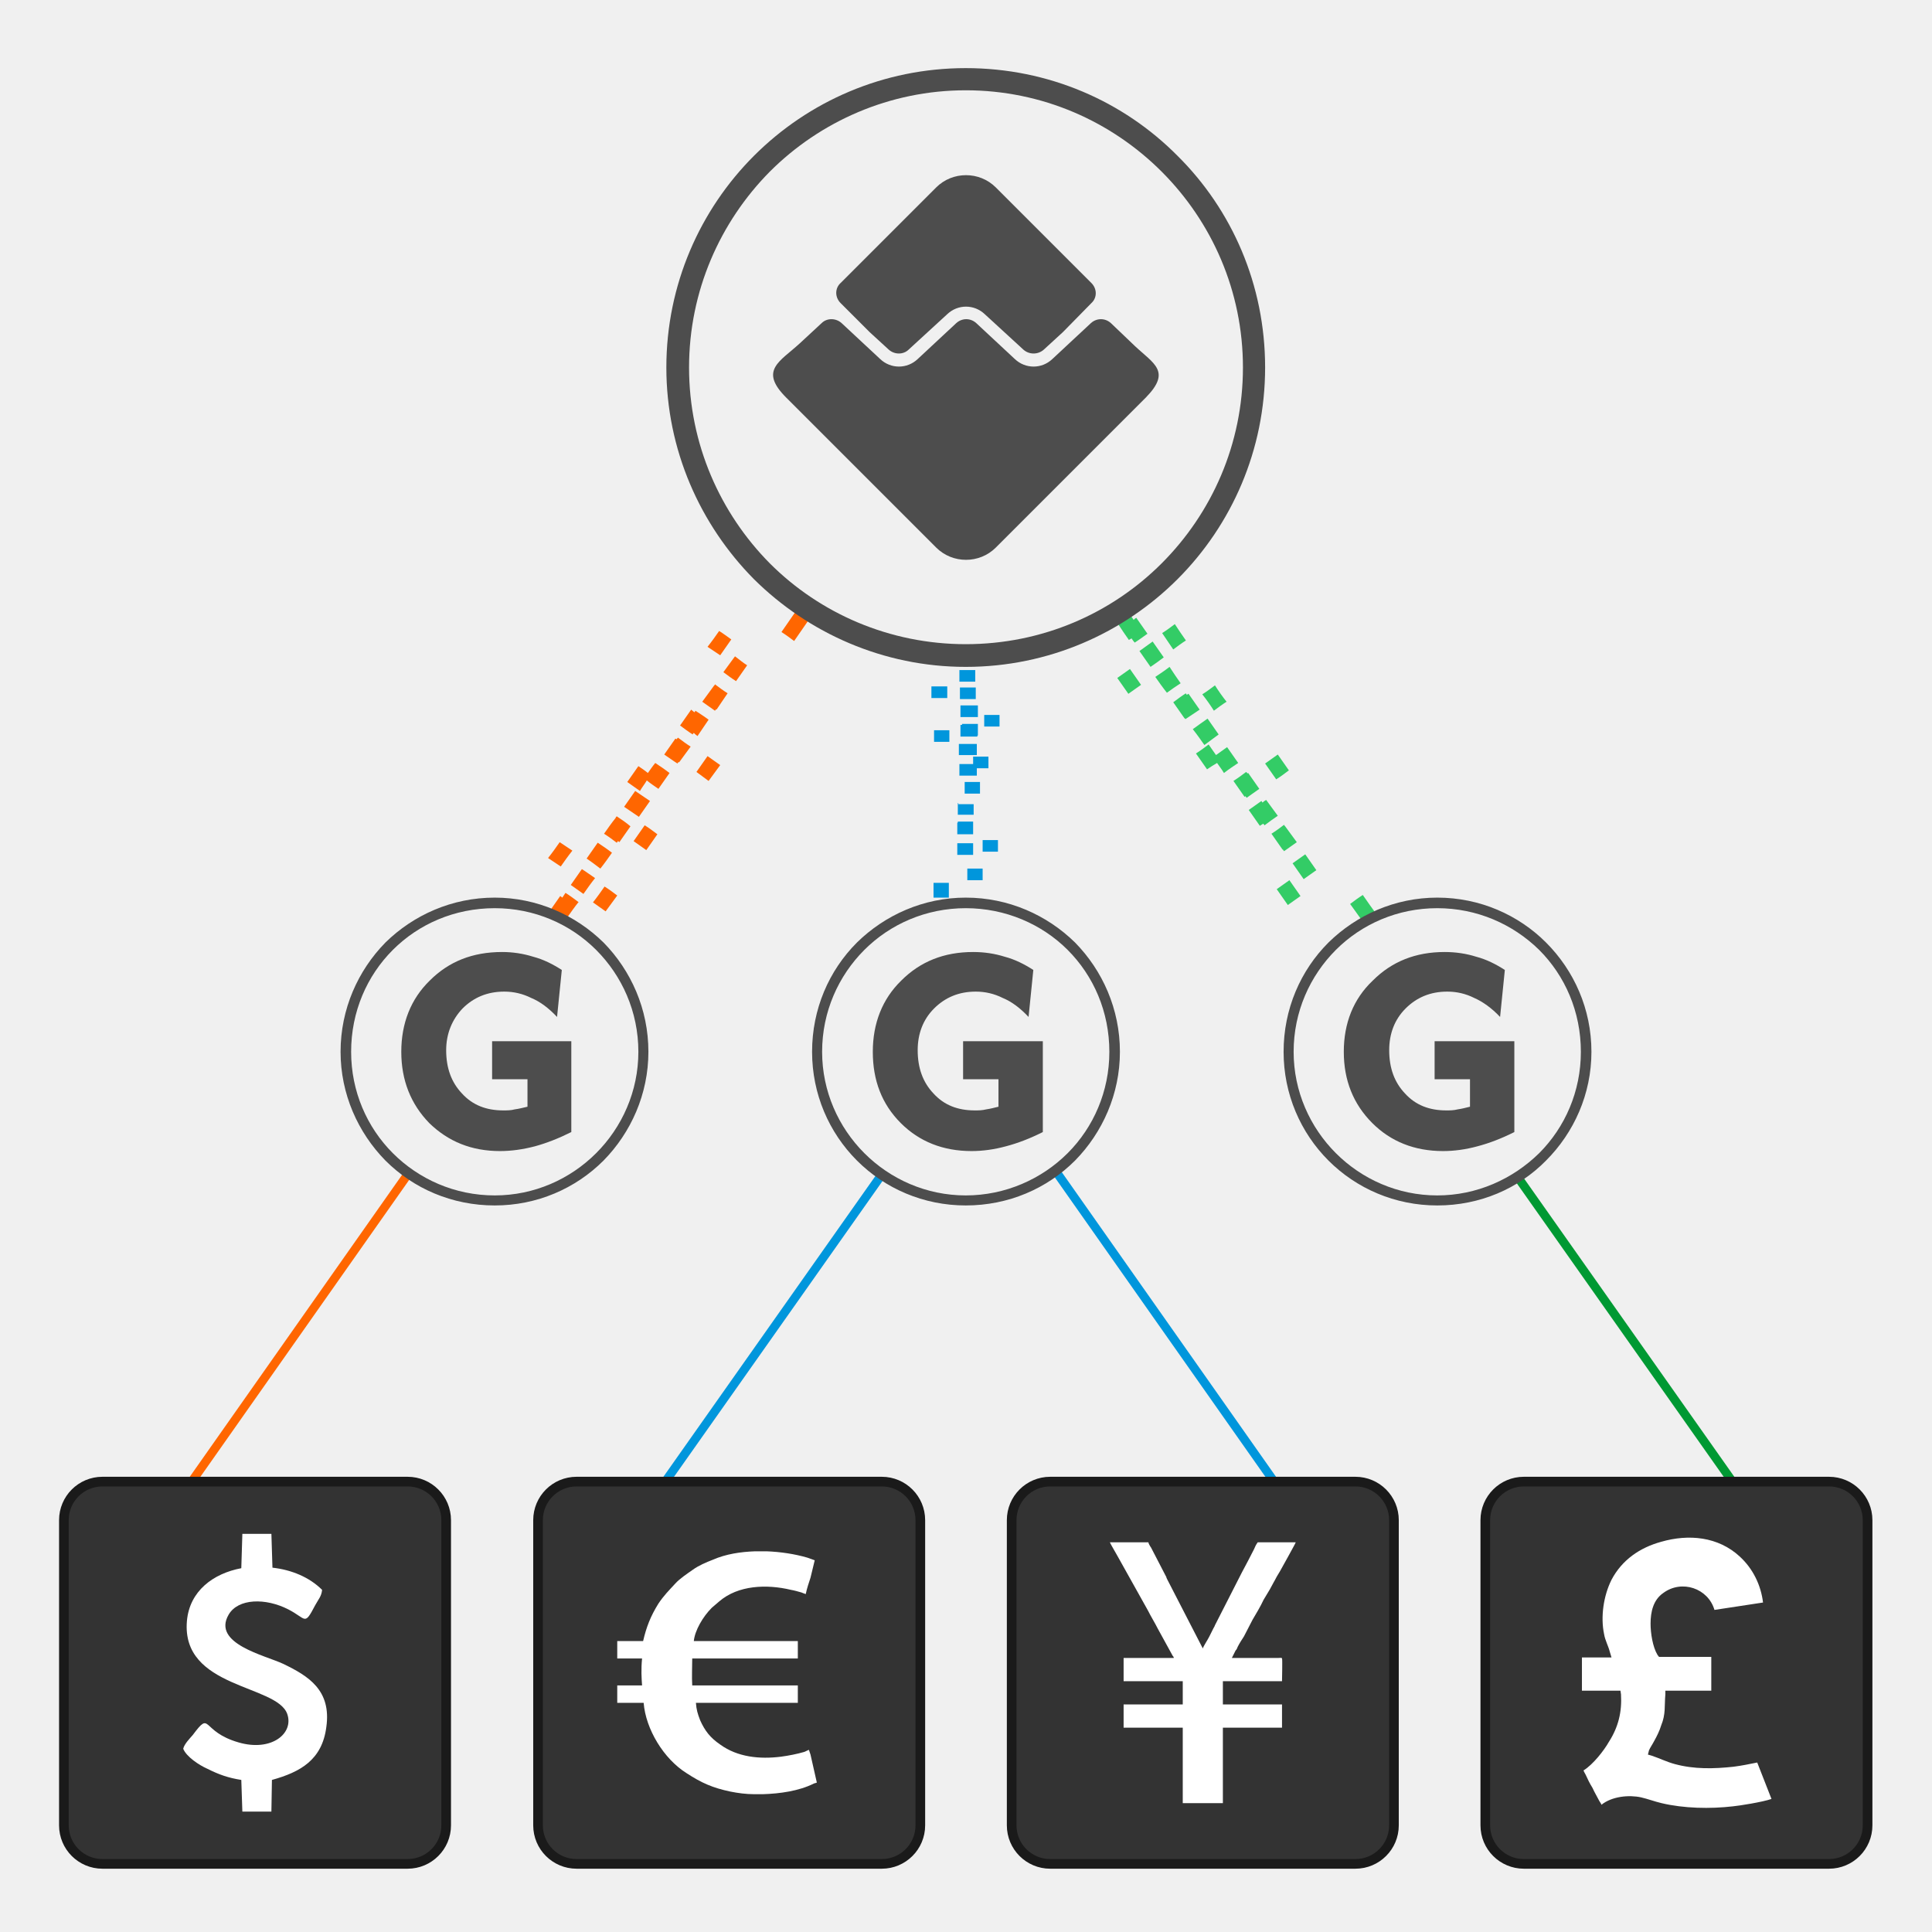
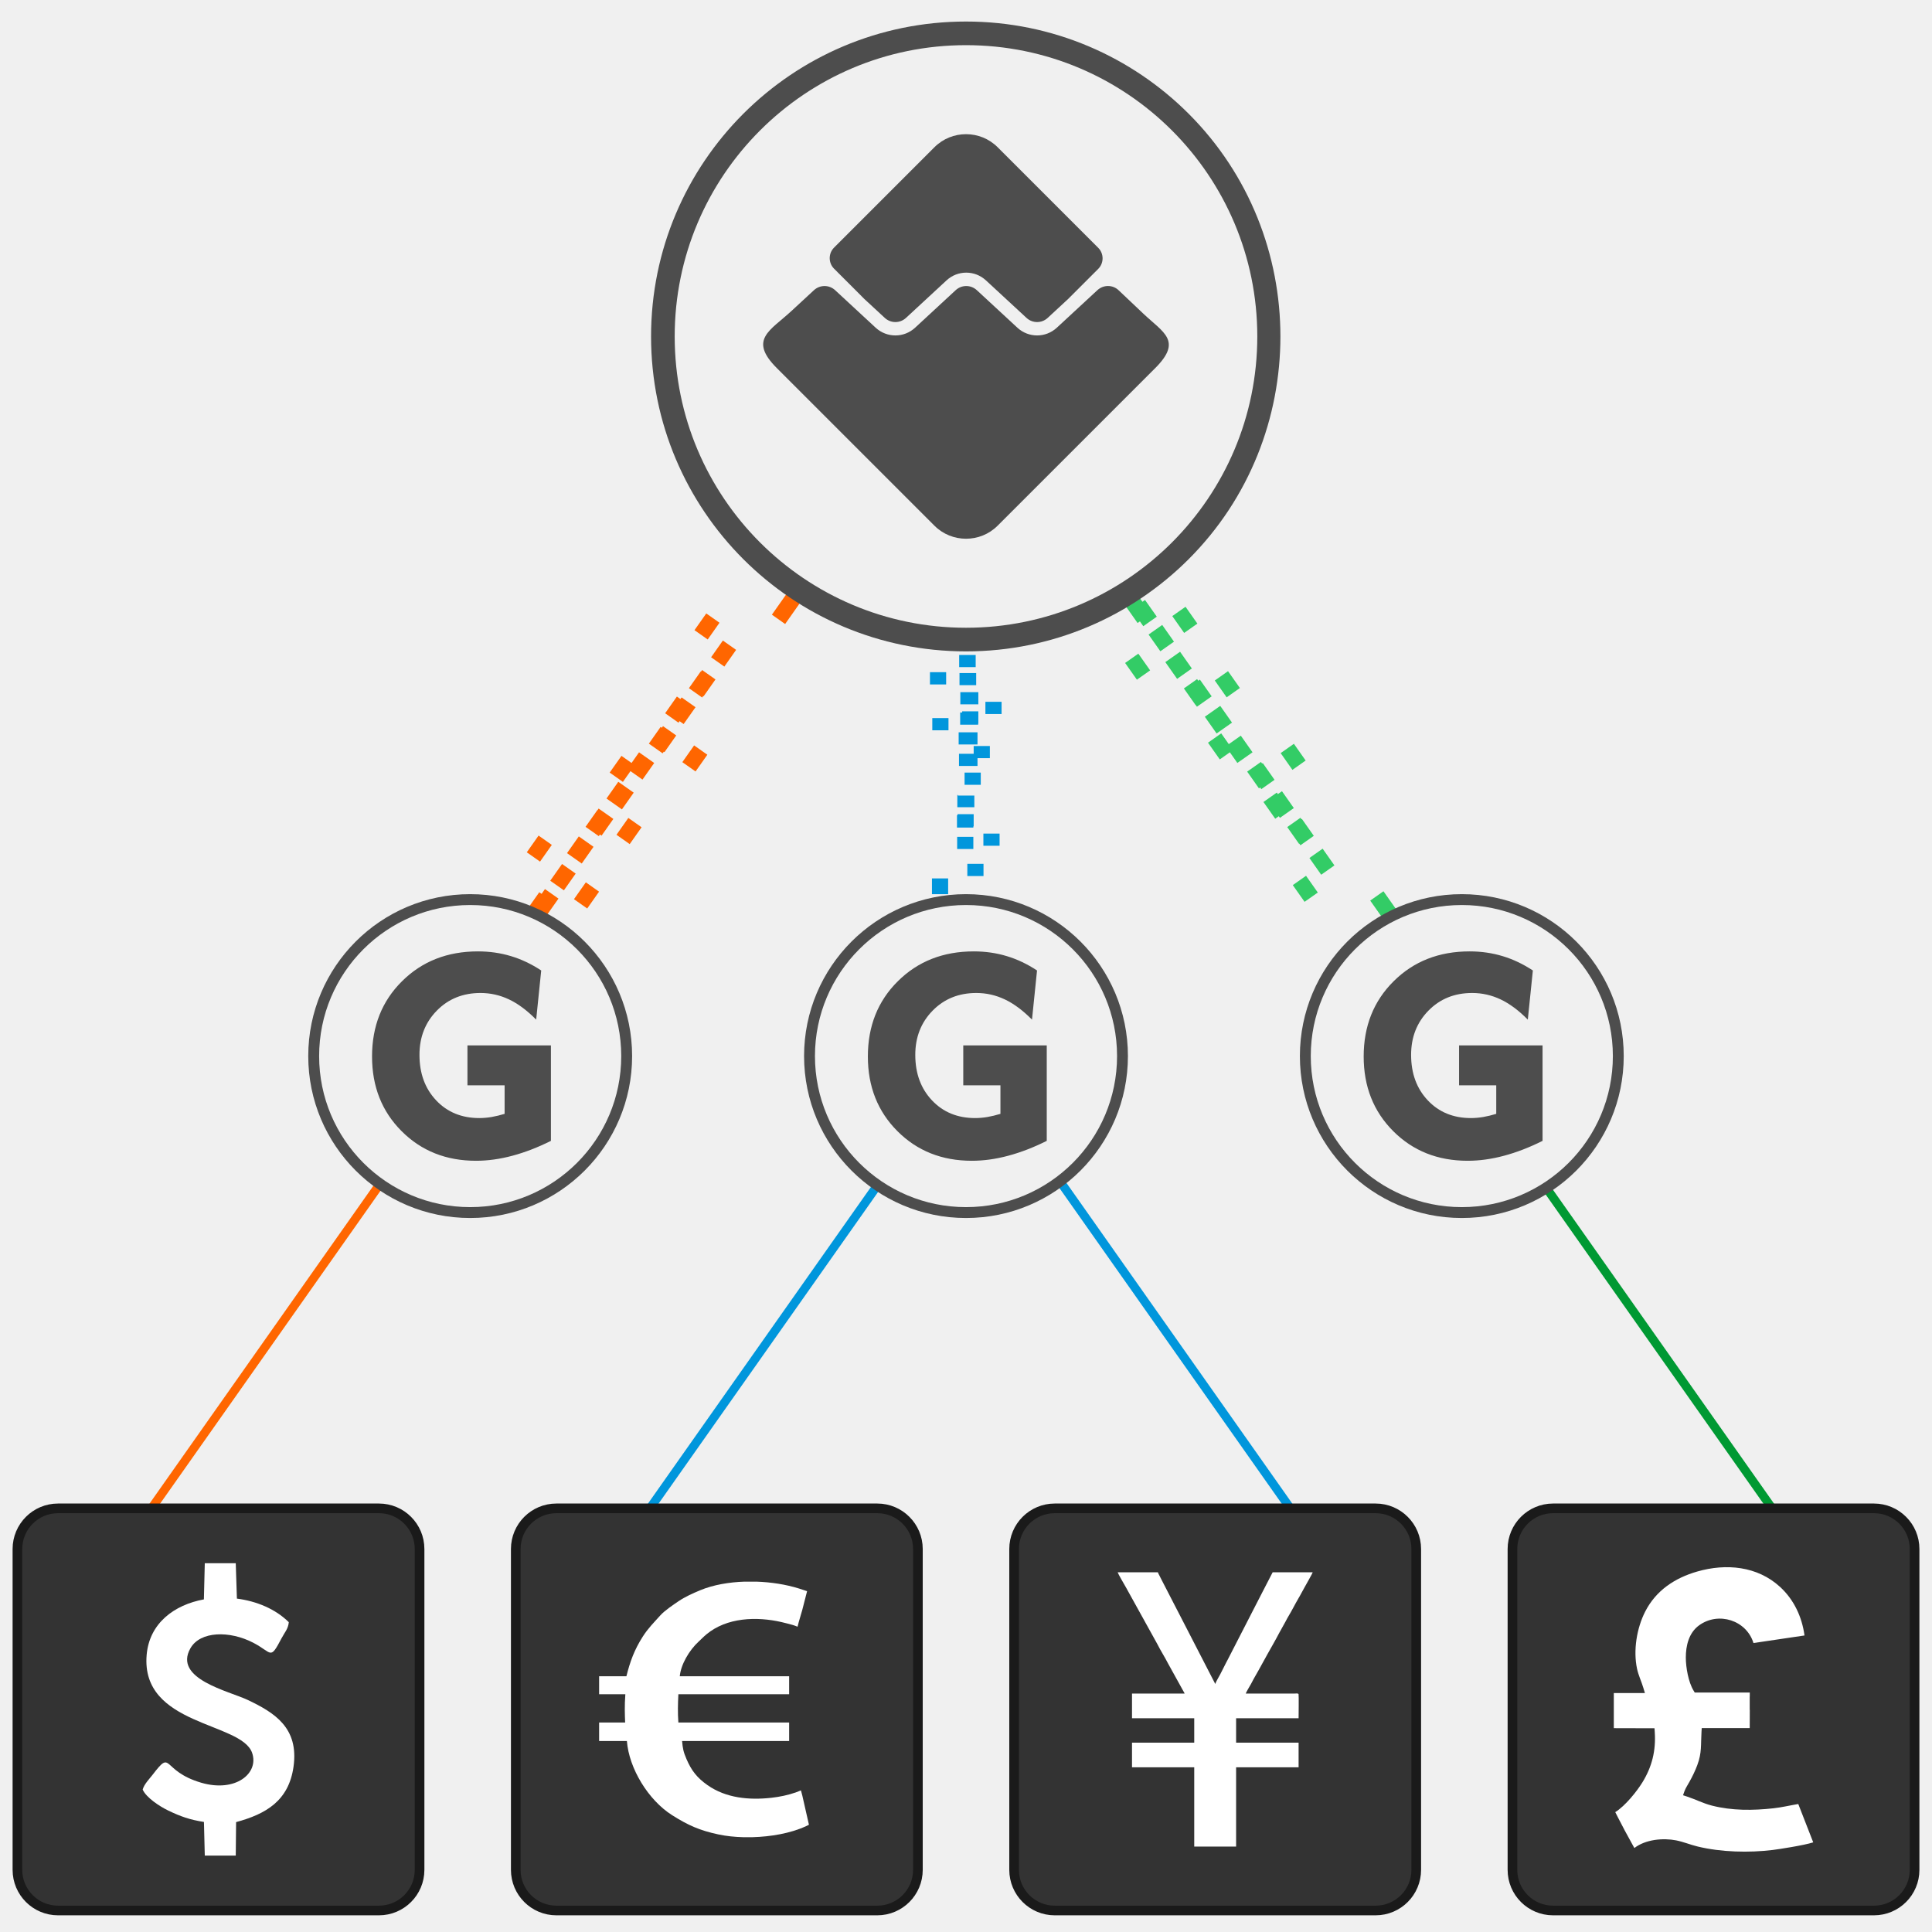
- <svg xmlns="http://www.w3.org/2000/svg" xml:space="preserve" width="200px" height="200px" version="1.1" style="shape-rendering:geometricPrecision; text-rendering:geometricPrecision; image-rendering:optimizeQuality; fill-rule:evenodd; clip-rule:evenodd" viewBox="0 0 3659 3659">
+ <svg xmlns="http://www.w3.org/2000/svg" xml:space="preserve" width="200px" height="200px" version="1.1" style="shape-rendering:geometricPrecision; text-rendering:geometricPrecision; image-rendering:optimizeQuality; fill-rule:evenodd; clip-rule:evenodd" viewBox="0 0 145797 145797">
  <defs>
    <style type="text/css">
   
-     .str3 {stroke:#1A1A1A;stroke-width:18.28}
-     .str1 {stroke:#0096DC;stroke-width:16.465}
-     .str0 {stroke:#009933;stroke-width:16.465}
-     .str2 {stroke:#FF6600;stroke-width:16.465}
+     .str3 {stroke:#1A1A1A;stroke-width:728.419}
+     .str1 {stroke:#0096DC;stroke-width:656.093}
+     .str0 {stroke:#009933;stroke-width:656.093}
+     .str2 {stroke:#FF6600;stroke-width:656.093}
    .fil0 {fill:none}
    .fil6 {fill:#333333}
    .fil4 {fill:#4D4D4D}
    .fil7 {fill:white}
    .fil3 {fill:#0096DC;fill-rule:nonzero}
    .fil2 {fill:#33CC66;fill-rule:nonzero}
    .fil5 {fill:#4D4D4D;fill-rule:nonzero}
    .fil1 {fill:#FF6600;fill-rule:nonzero}
   
  </style>
  </defs>
  <g id="Layer_x0020_1">
-     <rect class="fil0" width="3659" height="3659" />
-     <g id="_968945888">
-       <line class="fil0 str0" x1="2870" y1="2223" x2="3281" y2="2806" />
-       <path class="fil1" d="M1364 1241c7,-10 14,-20 21,-30 -7,-5 -15,-11 -23,-16 -7,10 -14,20 -22,30 8,5 16,11 24,16zm-55 103c-7,10 -14,20 -21,30 8,6 16,12 24,17 0,-1 1,-2 2,-3 2,2 4,4 7,6 7,-10 14,-21 21,-31 -8,-6 -16,-11 -25,-17 0,1 -1,2 -2,3 -2,-2 -4,-3 -6,-5zm195 -130c9,-13 18,-26 27,-39 -8,-6 -16,-12 -24,-17 -9,13 -18,26 -27,39 8,5 16,11 24,17zm-110 76c7,-10 14,-20 21,-30 -8,-5 -15,-11 -23,-17 -7,10 -15,20 -22,30 8,6 16,12 24,17zm-86 124c-8,-5 -16,-11 -24,-17 -1,1 -2,2 -2,3 -1,0 -2,-1 -3,-1 -7,10 -14,20 -21,30 9,6 17,12 25,17 1,-1 1,-2 2,-3 1,1 1,1 1,1 7,-10 15,-20 22,-30zm44 -115c-7,10 -15,20 -22,30 8,6 16,11 24,17 1,-1 2,-2 2,-3 0,0 1,1 1,1 7,-10 14,-21 21,-31 -8,-5 -16,-11 -24,-17 0,1 -1,2 -2,3 0,0 0,0 0,0zm-143 152c-7,10 -14,20 -21,30 8,6 16,11 24,17 4,-7 9,-13 13,-20 7,6 15,11 22,16 7,-10 14,-20 21,-30 -9,-7 -18,-13 -27,-19 -5,6 -9,12 -14,19 -6,-5 -12,-9 -18,-13zm15 159c7,-10 14,-20 21,-30 -8,-6 -16,-12 -24,-17 -7,10 -14,20 -21,30 8,6 16,11 24,17zm118 -131c7,-10 15,-20 22,-30 -8,-6 -16,-11 -24,-17 -7,10 -14,20 -21,30 8,6 15,11 23,17zm-281 218c-7,10 -14,20 -21,30 8,5 15,11 23,17 2,-3 5,-6 7,-9 1,1 3,2 4,3 7,-10 14,-20 22,-30 -1,0 -1,0 -1,0 -8,-6 -16,-12 -24,-17 -2,3 -4,6 -6,9 -1,-1 -3,-2 -4,-3zm86 29c7,-10 15,-20 22,-30 -8,-6 -16,-12 -24,-17 -7,10 -14,20 -22,30 8,6 16,11 24,17zm-42 -33c7,-10 14,-20 22,-30 -9,-6 -17,-12 -25,-17 -7,10 -14,20 -21,30 8,6 16,11 24,17zm-43 -52c7,-10 14,-20 22,-30 -8,-5 -16,-11 -24,-16 -7,10 -14,20 -22,30 8,5 16,11 24,16zm132 -76c-8,-7 -17,-13 -26,-19 -1,1 -2,2 -2,3 0,0 0,0 0,0 -8,10 -15,20 -22,30 8,5 16,11 24,17 1,-1 2,-2 2,-3 1,0 2,1 3,2 7,-10 14,-20 21,-30zm16 -18c7,-10 14,-20 21,-30 -9,-6 -19,-13 -28,-19 -7,10 -14,20 -21,30 9,6 19,13 28,19zm-73 98c8,-10 15,-20 22,-30 -9,-7 -18,-13 -27,-19 -7,10 -14,20 -21,30 9,6 18,13 26,19z" />
-       <line class="fil0 str1" x1="2003" y1="2223" x2="2413" y2="2806" />
-       <line class="fil0 str1" x1="1671" y1="2223" x2="1260" y2="2806" />
-       <line class="fil0 str2" x1="773" y1="2223" x2="363" y2="2806" />
+     <g id="_965794688">
+       <rect class="fil0" width="145798" height="145798" />
      <g>
-         <path class="fil2" d="M2442 1667c7,10 14,20 21,30 -8,6 -16,11 -24,17 -7,-10 -14,-20 -21,-30 8,-6 16,-11 24,-17zm-56 -103c-7,-10 -14,-20 -21,-30 8,-6 16,-11 24,-17 1,1 1,2 2,3 2,-2 5,-4 7,-5 7,10 15,20 22,30 -9,6 -17,12 -25,18 -1,-1 -2,-2 -2,-3 -3,1 -5,3 -7,4zm195 131c9,13 18,26 28,39 -8,5 -16,11 -24,17 -9,-13 -19,-26 -28,-39 8,-6 16,-12 24,-17zm-109 -77c7,10 14,20 21,30 -8,6 -16,11 -24,17 -7,-10 -14,-20 -21,-30 8,-6 16,-11 24,-17zm-87 -124c-8,6 -16,11 -24,17 -1,-1 -1,-2 -2,-3 -1,0 -1,1 -2,1 -7,-10 -14,-20 -21,-30 8,-5 16,-11 24,-17 1,1 2,2 3,3 0,0 0,-1 1,-1 7,10 14,20 21,30zm44 115c-7,-10 -14,-20 -21,-30 8,-5 16,-11 24,-17 0,1 1,2 2,3 0,0 0,0 0,0 7,10 15,20 22,30 -8,6 -16,11 -24,17 -1,-1 -2,-2 -2,-3 -1,0 -1,0 -1,0zm-143 -152c-7,-10 -14,-20 -21,-30 8,-5 16,-11 24,-17 5,7 9,13 14,20 7,-5 14,-10 21,-15 7,10 14,20 21,30 -9,6 -18,12 -27,19 -4,-7 -9,-13 -13,-19 -7,4 -13,8 -19,12zm15 -159c7,11 14,21 22,31 -8,5 -16,11 -24,17 -7,-11 -14,-21 -22,-31 8,-5 16,-11 24,-17zm119 131c7,10 14,20 21,30 -8,6 -16,12 -24,17 -7,-10 -14,-20 -21,-30 8,-6 16,-11 24,-17zm-282 -217c-7,-10 -14,-20 -21,-31 8,-5 16,-11 24,-16 2,3 4,6 6,9 2,-2 3,-3 5,-4 7,10 14,20 21,30 0,0 0,1 -1,1 -7,5 -15,11 -23,16 -2,-2 -4,-5 -6,-8 -2,1 -3,2 -5,3zm87 -30c7,11 14,21 21,31 -8,5 -16,11 -24,17 -7,-10 -14,-21 -21,-31 8,-5 16,-11 24,-17zm-42 33c7,10 14,20 21,30 -8,6 -16,12 -25,18 -7,-10 -14,-20 -21,-30 8,-6 17,-12 25,-18zm-43 52c7,10 14,20 21,30 -8,6 -16,11 -24,17 -7,-10 -14,-20 -21,-30 8,-6 16,-11 24,-17zm132 77c-9,6 -18,12 -27,18 0,-1 -1,-1 -2,-2 0,0 0,0 0,0 -7,-10 -14,-20 -21,-30 8,-6 16,-12 24,-17 0,1 1,2 2,3 1,-1 2,-2 3,-2 7,10 14,20 21,30zm15 17c7,10 14,20 21,30 -9,7 -18,13 -27,20 -7,-10 -14,-20 -22,-30 10,-7 19,-14 28,-20zm-72 -98c7,11 14,21 21,31 -9,6 -18,12 -26,18 -8,-10 -15,-20 -22,-30 9,-6 18,-12 27,-19z" />
+         <line class="fil0 str0" x1="116527" y1="89409" x2="133726" y2="113827" />
+         <path class="fil1" d="M53407 48258c296,-421 593,-842 889,-1263 -333,-234 -665,-468 -998,-703 -297,421 -594,842 -890,1263 333,234 666,469 999,703zm-2325 4306c-297,421 -592,842 -888,1262 336,237 671,475 1008,711 27,-38 53,-76 81,-115 103,72 205,145 308,218 299,-424 597,-847 896,-1271 -351,-247 -700,-493 -1050,-739 -29,40 -59,81 -87,123 -89,-63 -179,-126 -268,-189zm8168 -5473c383,-545 767,-1090 1150,-1634 -332,-234 -665,-468 -999,-703 -383,544 -767,1088 -1150,1632 333,235 666,470 999,705zm-4588 3213c295,-421 592,-842 888,-1262 -333,-235 -665,-470 -999,-704 -296,421 -592,841 -888,1262 333,235 665,470 999,704zm-3631 5196c-333,-234 -665,-468 -998,-703 -29,42 -58,82 -86,124 -31,-22 -62,-43 -93,-65 -297,420 -594,841 -889,1262 345,244 692,488 1039,731 29,-40 58,-81 87,-123 17,12 35,25 52,36 296,-421 592,-841 888,-1262zm1847 -4828c-297,421 -594,842 -890,1262 332,234 666,469 999,703 26,-38 53,-75 81,-115 9,8 20,15 30,22 299,-423 597,-848 895,-1271 -336,-236 -672,-474 -1008,-710 -29,41 -58,82 -87,123 -7,-5 -14,-9 -20,-14zm-5979 6368c-297,421 -594,842 -890,1262 333,235 666,469 998,703 191,-270 382,-541 572,-812 303,213 604,426 906,638 295,-417 589,-835 884,-1253 -382,-268 -763,-537 -1144,-805 -188,268 -377,536 -565,804 -254,-179 -508,-358 -761,-537zm621 6660c299,-424 598,-848 896,-1271 -333,-235 -666,-470 -999,-704 -298,424 -597,848 -895,1271 333,234 666,469 998,704zm4970 -5482c297,-421 592,-842 889,-1263 -333,-234 -666,-468 -998,-703 -297,421 -593,842 -889,1263 332,235 666,468 998,703zm-11794 9114c-298,425 -597,847 -896,1271 334,234 667,469 999,704 87,-124 174,-248 262,-371 65,46 130,92 195,138 297,-421 593,-842 889,-1262 -7,-6 -14,-11 -21,-15 -333,-234 -665,-469 -998,-703 -86,120 -170,241 -254,361 -60,-41 -118,-81 -176,-123zm3617 1227c299,-423 597,-847 895,-1271 -333,-234 -665,-469 -998,-703 -298,423 -597,847 -896,1271 333,235 667,469 999,703zm-1759 -1371c296,-421 592,-842 889,-1263 -343,-242 -687,-483 -1029,-725 -297,421 -594,842 -890,1263 344,242 686,483 1030,725zm-1801 -2167c296,-420 593,-841 889,-1262 -333,-235 -665,-469 -999,-703 -296,420 -592,841 -889,1262 333,235 665,469 999,703zm5533 -3221c-370,-261 -741,-522 -1111,-783 -29,41 -58,82 -87,124 -4,-3 -7,-5 -10,-7 -297,420 -594,841 -890,1262 333,234 666,469 999,703 29,-41 58,-82 87,-124 40,30 83,58 123,87 297,-421 593,-841 889,-1262zm647 -720c295,-421 592,-842 889,-1263 -388,-274 -776,-546 -1164,-819 -296,421 -592,842 -889,1262 388,274 776,547 1164,820zm-3032 4085c297,-420 593,-841 889,-1262 -370,-261 -741,-522 -1112,-784 -296,421 -593,842 -889,1263 370,261 742,522 1112,783z" />
+         <line class="fil0 str1" x1="80176" y1="89409" x2="97375" y2="113827" />
+         <line class="fil0 str1" x1="66244" y1="89409" x2="49045" y2="113827" />
+         <line class="fil0 str2" x1="28630" y1="89409" x2="11431" y2="113827" />
+         <g>
+           <path class="fil2" d="M98559 66091c296,421 593,842 889,1263 -333,234 -665,467 -999,702 -296,-420 -593,-841 -889,-1262 333,-235 665,-469 999,-703zm-2325 -4306c-297,-421 -593,-842 -889,-1263 336,-237 672,-474 1009,-711 26,39 53,77 81,116 103,-73 204,-145 308,-219 299,424 596,848 895,1272 -350,247 -699,493 -1049,739 -30,-40 -59,-82 -87,-123 -89,63 -179,125 -268,189zm8168 5473c383,544 767,1089 1150,1633 -333,235 -666,469 -999,703 -383,-544 -767,-1088 -1150,-1632 333,-235 665,-469 999,-704zm-4590 -3213c296,421 594,842 890,1262 -333,234 -666,469 -999,704 -296,-421 -592,-842 -889,-1263 334,-234 665,-469 998,-703zm-3629 -5197c-333,235 -665,469 -999,704 -28,-42 -57,-83 -86,-125 -31,23 -62,44 -93,66 -297,-420 -593,-842 -888,-1263 345,-243 692,-488 1039,-731 28,41 58,82 87,123 17,-11 34,-24 52,-36 296,421 591,841 888,1262zm1846 4829c-296,-421 -593,-842 -889,-1262 332,-235 665,-469 998,-703 26,37 54,75 81,114 10,-7 21,-15 31,-21 298,423 596,847 895,1271 -337,236 -672,474 -1008,710 -30,-41 -58,-83 -87,-123 -8,4 -15,9 -21,14zm-5979 -6368c-297,-421 -593,-842 -889,-1262 332,-235 665,-469 998,-704 191,271 382,541 571,812 304,-212 605,-426 907,-638 295,418 589,836 884,1254 -382,268 -763,536 -1144,805 -188,-268 -377,-536 -566,-804 -254,179 -508,357 -761,537zm622 -6660c299,424 597,847 895,1271 -332,235 -665,469 -998,704 -298,-424 -597,-848 -895,-1271 332,-235 666,-470 998,-704zm4970 5481c297,421 592,842 888,1263 -332,235 -665,469 -998,704 -297,-422 -592,-843 -888,-1264 332,-234 665,-468 998,-703zm-11795 -9114c-297,-424 -596,-847 -895,-1270 333,-235 666,-470 999,-704 87,123 174,247 262,371 64,-46 130,-92 195,-138 296,421 592,842 889,1262 -7,5 -14,10 -21,15 -333,234 -666,469 -999,703 -85,-120 -169,-241 -254,-362 -59,42 -117,82 -176,123zm3618 -1227c298,424 596,848 895,1271 -333,235 -665,470 -999,704 -298,-424 -596,-847 -895,-1272 333,-234 666,-468 999,-703zm-1759 1372c296,421 592,841 888,1262 -343,242 -686,484 -1029,725 -297,-421 -593,-842 -889,-1262 343,-242 686,-484 1030,-725zm-1802 2167c297,420 594,841 890,1262 -333,235 -666,469 -999,702 -296,-420 -592,-841 -889,-1262 333,-234 665,-468 998,-702zm5534 3221c-370,260 -741,522 -1112,783 -28,-42 -57,-83 -86,-124 -4,3 -7,5 -11,7 -296,-420 -593,-841 -889,-1262 333,-234 665,-469 999,-704 29,42 57,83 87,124 40,-29 82,-57 123,-87 297,421 593,842 889,1263zm647 720c295,420 592,841 888,1263 -387,273 -776,545 -1163,819 -296,-421 -592,-842 -889,-1262 388,-274 775,-547 1164,-820zm-3032 -4085c296,420 592,841 889,1262 -371,261 -742,522 -1112,784 -296,-422 -593,-843 -889,-1264 370,-260 741,-521 1112,-782z" />
+         </g>
+         <line class="fil0" x1="85724" y1="45202" x2="103452" y2="70371" />
+         <path class="fil3" d="M72999 65190c0,307 0,612 0,919 408,0 815,0 1221,0 0,-307 0,-612 0,-919 -406,0 -813,0 -1221,0zm529 -5151l-1240 0 0 -48 -44 0c0,308 0,617 0,925 428,0 855,0 1284,0 0,-183 0,-552 0,-877zm-3199 6249c0,396 0,792 0,1189 409,0 816,0 1222,0 0,-397 0,-793 0,-1189 -406,0 -813,0 -1222,0zm1902 -3136c0,306 0,613 0,919 408,0 814,0 1222,0 0,-306 0,-613 0,-919 -408,0 -814,0 -1222,0zm560 -3929c407,0 814,0 1222,0 0,-265 0,-608 0,-919 -435,0 -829,0 -1222,0 0,307 0,613 0,919zm687 3139c0,-307 0,-613 0,-920 -407,0 -814,0 -1222,0 0,28 0,57 0,84 -12,0 -25,0 -38,0 0,309 0,617 0,926 412,0 824,0 1235,0 0,-31 0,-60 0,-90 8,0 17,0 25,0zm1221 -5148c0,-305 0,-613 0,-918 -406,0 -814,0 -1221,0 0,197 0,393 0,590 -369,0 -739,0 -1108,0 0,305 0,609 0,914 465,0 932,0 1397,0 0,-196 0,-391 0,-586 310,0 621,0 932,0zm-4344 -3025c0,307 0,616 0,924 408,0 814,0 1222,0 0,-308 0,-617 0,-924 -408,0 -814,0 -1222,0zm3856 8716c0,306 0,613 0,919 407,0 814,0 1222,0 0,-306 0,-613 0,-919 -408,0 -815,0 -1222,0zm-582 -13478c-532,0 -808,0 -1246,0 0,305 0,613 0,918 8,0 15,0 25,0 406,0 814,0 1221,0 0,-313 0,-554 0,-918zm-3450 1298c0,308 0,616 0,925 407,0 814,0 1222,0 0,-309 0,-617 0,-925 -408,0 -815,0 -1222,0zm2229 65c0,305 0,612 0,917 419,0 839,0 1259,0 0,-305 0,-612 0,-917 -420,0 -840,0 -1259,0zm1955 2173c0,305 0,613 0,918 408,0 814,0 1221,0 0,-305 0,-613 0,-918 -407,0 -813,0 -1221,0zm-1905 1726c454,0 907,0 1359,0 0,-30 0,-59 0,-89 6,0 9,0 13,0 0,-308 0,-614 0,-919 -407,0 -813,0 -1221,0 0,29 0,59 0,89 -50,0 -100,0 -151,0 0,307 0,613 0,919zm-114 573c0,305 0,612 0,918 475,0 950,0 1423,0 0,-306 0,-613 0,-918 -473,0 -948,0 -1423,0zm127 -3028c0,307 0,613 0,919 453,0 906,0 1359,0 0,-306 0,-612 0,-919 -453,0 -906,0 -1359,0z" />
+         <path class="fil4" d="M82877 18701l-7592 -7591c-1311,-1312 -3457,-1312 -4768,0l-7576 7576c-437,438 -437,1152 0,1589l2298 2298 1530 1416c454,420 1148,420 1602,0l3059 -2831c841,-778 2133,-778 2974,1l3060 2830c453,420 1148,420 1600,0l1530 -1416 2283 -2282c438,-438 438,-1151 0,-1590z" />
+         <path class="fil4" d="M58620 27775l11897 11896c1311,1312 3457,1312 4768,0l11897 -11896c2062,-2063 610,-2674 -903,-4107l-1867 -1768c-448,-425 -1148,-420 -1601,0l-3059 2831c-842,777 -2134,777 -2974,0l-3060 -2831c-454,-420 -1148,-420 -1601,0l-3060 2831c-841,777 -2133,777 -2974,0l-3059 -2831c-454,-420 -1148,-419 -1602,0l-1714 1585c-1581,1464 -3243,2135 -1088,4290z" />
+         <path class="fil5" d="M72899 1625c6561,0 12504,2660 16804,6960 9230,9230 9230,24381 0,33611 -4300,4300 -10243,6960 -16804,6960 -6562,0 -12506,-2660 -16806,-6960 -4300,-4301 -6961,-10245 -6961,-16806 0,-6561 2661,-12504 6961,-16805 4300,-4300 10244,-6960 16806,-6960zm15544 8222c-3978,-3978 -9474,-6439 -15544,-6439 -6070,0 -11567,2461 -15545,6439 -3978,3977 -6439,9473 -6439,15543 0,6070 2461,11566 6439,15544 3978,3978 9475,6439 15545,6439 6070,0 11566,-2461 15544,-6439 3977,-3978 6438,-9474 6438,-15544 0,-6070 -2461,-11566 -6438,-15543z" />
+         <path class="fil4" d="M41575 78890l0 7204c-995,498 -1964,871 -2906,1123 -945,254 -1859,380 -2745,380 -2257,0 -4126,-743 -5615,-2233 -1490,-1489 -2233,-3369 -2233,-5636 0,-2292 753,-4186 2264,-5682 1510,-1500 3418,-2250 5730,-2250 873,0 1703,119 2495,359 788,237 1548,600 2277,1081l-380 3709c-687,-694 -1370,-1204 -2050,-1525 -685,-324 -1400,-485 -2149,-485 -1329,0 -2429,443 -3300,1333 -872,889 -1308,2002 -1308,3335 0,1405 422,2549 1262,3438 841,890 1926,1333 3252,1333 306,0 617,-28 930,-81 315,-56 639,-132 981,-236l0 -2153 -2804 0 0 -3014 6299 0z" />
+         <path class="fil5" d="M35482 67477c3373,0 6430,1368 8641,3578 2210,2211 3579,5268 3579,8641 0,3375 -1369,6430 -3579,8641 -2211,2211 -5268,3579 -8641,3579 -3375,0 -6430,-1368 -8641,-3579 -2210,-2211 -3579,-5266 -3579,-8641 0,-3373 1369,-6430 3579,-8641 2211,-2210 5266,-3578 8641,-3578zm8060 4159c-2063,-2063 -4913,-3339 -8060,-3339 -3147,0 -5997,1276 -8060,3339 -2063,2063 -3339,4913 -3339,8060 0,3147 1276,5997 3339,8060 2063,2062 4913,3339 8060,3339 3147,0 5997,-1277 8060,-3339 2063,-2063 3339,-4913 3339,-8060 0,-3147 -1276,-5997 -3339,-8060z" />
+         <path class="fil4" d="M116408 78890l0 7204c-994,498 -1964,871 -2906,1123 -945,254 -1859,380 -2744,380 -2258,0 -4127,-743 -5617,-2233 -1489,-1489 -2232,-3369 -2232,-5636 0,-2292 754,-4186 2264,-5682 1510,-1500 3418,-2250 5730,-2250 872,0 1703,119 2494,359 789,237 1549,600 2279,1081l-381 3709c-687,-694 -1371,-1204 -2051,-1525 -684,-324 -1399,-485 -2148,-485 -1330,0 -2428,443 -3300,1333 -873,889 -1308,2002 -1308,3335 0,1405 422,2549 1262,3438 841,890 1926,1333 3251,1333 307,0 618,-28 932,-81 313,-56 638,-132 980,-236l0 -2153 -2805 0 0 -3014 6300 0z" />
+         <path class="fil5" d="M110315 67477c3373,0 6430,1368 8640,3578 2211,2211 3579,5268 3579,8641 0,3375 -1368,6430 -3579,8641 -2210,2211 -5267,3579 -8640,3579 -3375,0 -6430,-1368 -8641,-3579 -2210,-2211 -3579,-5266 -3579,-8641 0,-3373 1369,-6430 3579,-8641 2211,-2210 5266,-3578 8641,-3578zm8060 4159c-2063,-2063 -4913,-3339 -8060,-3339 -3147,0 -5998,1276 -8060,3339 -2063,2063 -3339,4913 -3339,8060 0,3147 1276,5997 3339,8060 2062,2062 4913,3339 8060,3339 3147,0 5997,-1277 8060,-3339 2063,-2063 3339,-4913 3339,-8060 0,-3147 -1276,-5997 -3339,-8060z" />
+         <path class="fil4" d="M78992 78890l0 7204c-994,498 -1964,871 -2906,1123 -945,254 -1859,380 -2745,380 -2256,0 -4127,-743 -5615,-2233 -1490,-1489 -2233,-3369 -2233,-5636 0,-2292 753,-4186 2264,-5682 1510,-1500 3418,-2250 5731,-2250 872,0 1702,119 2493,359 789,237 1549,600 2278,1081l-380 3709c-687,-694 -1371,-1204 -2051,-1525 -684,-324 -1398,-485 -2148,-485 -1330,0 -2428,443 -3301,1333 -871,889 -1308,2002 -1308,3335 0,1405 422,2549 1264,3438 840,890 1925,1333 3250,1333 307,0 617,-28 932,-81 314,-56 638,-132 980,-236l0 -2153 -2805 0 0 -3014 6300 0z" />
+         <path class="fil5" d="M72899 67477c3373,0 6430,1368 8641,3578 2210,2211 3578,5268 3578,8641 0,3375 -1368,6430 -3578,8641 -2211,2211 -5268,3579 -8641,3579 -3375,0 -6430,-1368 -8641,-3579 -2211,-2211 -3579,-5266 -3579,-8641 0,-3373 1368,-6430 3579,-8641 2211,-2210 5266,-3578 8641,-3578zm8060 4159c-2062,-2063 -4913,-3339 -8060,-3339 -3147,0 -5997,1276 -8060,3339 -2062,2063 -3339,4913 -3339,8060 0,3147 1277,5997 3339,8060 2063,2062 4913,3339 8060,3339 3147,0 5998,-1277 8060,-3339 2063,-2063 3339,-4913 3339,-8060 0,-3147 -1276,-5997 -3339,-8060z" />
+         <rect class="fil6 str3" x="1315" y="113827" width="30347" height="30347" rx="3067" ry="3067" />
+         <rect class="fil6 str3" x="38922" y="113827" width="30347" height="30347" rx="3067" ry="3067" />
+         <rect class="fil6 str3" x="76529" y="113827" width="30347" height="30347" rx="3067" ry="3067" />
+         <rect class="fil6 str3" x="114136" y="113827" width="30347" height="30347" rx="3067" ry="3067" />
+         <path class="fil7" d="M15454 140033l2337 0 26 -2529c2245,-610 3966,-1596 4333,-4175 419,-2951 -1447,-4087 -3446,-5040 -1420,-677 -5656,-1583 -4332,-3906 743,-1303 2962,-1338 4739,-415 1452,754 1249,1347 2134,-333 240,-456 505,-715 549,-1216 -994,-992 -2424,-1589 -3916,-1781l-87 -2669 -2337 0 -67 2728c-2226,406 -4115,1788 -4320,4190 -454,5359 7125,5047 7955,7381 550,1547 -1242,3022 -3829,2266 -3074,-900 -2146,-2600 -3681,-598 -222,289 -638,708 -745,1113 264,600 1265,1263 1937,1586 911,438 1628,694 2687,857l63 2541z" />
+         <path class="fil7" d="M45212 126499l0 1356 1979 0c-67,878 -38,1562 -15,2135l-1964 0 0 1395 2096 0c161,2081 1621,4461 3408,5593 1194,757 2076,1153 3493,1455 608,130 1242,192 1853,209l732 0c1326,-37 2845,-278 4035,-833 74,-35 145,-71 217,-106l-498 -2194c-31,-126 -70,-262 -106,-399 -139,56 -279,115 -392,155 -596,205 -1204,332 -1834,403 -1690,189 -3430,25 -4827,-956 -798,-562 -1211,-1103 -1583,-1964 -233,-538 -284,-808 -333,-1363l8079 0 0 -1395 -8359 0c-54,-712 -37,-1423 0,-2135l8359 0 0 -1356 -8253 0c78,-871 697,-1957 1446,-2639 197,-180 345,-342 561,-522 1533,-1279 3778,-1367 5686,-925 282,66 562,141 841,217 91,25 223,78 354,128 102,-434 266,-928 362,-1288l357 -1392 -592 -196c-1026,-321 -2143,-487 -3216,-524l-931 0c-1127,40 -2316,228 -3351,658 -542,226 -1129,493 -1610,818 -402,272 -1056,715 -1366,1060 -500,558 -926,973 -1334,1611 -635,993 -957,1880 -1235,2994l-2059 0z" />
+         <path class="fil7" d="M84343 118650c31,117 532,978 626,1141l2369 4279c245,491 548,953 797,1443l1184 2139c32,59 60,84 76,152l-3969 0 0 1861 4696 0 0 1842 -4696 0 0 1862 4696 0 0 5981 375 0 2431 0 354 0 0 -5981 4716 0 0 -1862 -4716 0 0 -1842 4716 0c0,-155 21,-1752 -3,-1819 -29,-79 -239,-42 -320,-42l-3666 0c21,-81 249,-470 305,-569 54,-92 107,-175 157,-279 134,-271 333,-595 482,-867l703 -1273c293,-526 602,-1053 880,-1589l467 -842c172,-341 383,-661 559,-1000l240 -443c212,-378 434,-747 633,-1133 89,-174 599,-1042 626,-1159l-3020 0c-93,178 -179,341 -272,527 -308,616 -643,1224 -949,1841l-2165 4216c-49,97 -83,169 -138,262l-332 656c-99,231 -427,731 -474,930l-2848 -5526c-22,-44 -38,-76 -65,-124l-1221 -2369c-27,-53 -42,-86 -69,-140 -38,-77 -109,-195 -127,-273l-3038 0z" />
+         <path class="fil7" d="M123336 139460c840,-651 2166,-772 3155,-577 555,111 1061,326 1606,459 1766,432 3888,486 5690,263 449,-55 2352,-346 3047,-573l-1129 -2894c-624,105 -1236,253 -1869,323 -1551,171 -3131,186 -4653,-204 -665,-170 -1228,-469 -1866,-679l-308 -101 108 -305c78,-223 282,-535 398,-749 217,-396 415,-801 572,-1224 351,-945 255,-1523 315,-2494l18 -298 3622 0 5 -1373 -6 0 0 -998 4 2 2 -312 -4155 1 -92 -154c-389,-643 -578,-1738 -581,-2479 -3,-906 231,-1882 1003,-2440 1467,-1059 3576,-380 4103,1336l3850 -570c-188,-1394 -789,-2695 -1838,-3660 -1718,-1581 -4080,-1791 -6253,-1167 -1698,487 -3119,1432 -3933,3028 -639,1257 -908,2924 -613,4311 108,504 325,938 471,1424l123 408 -2347 1 0 2642 1 0 0 7 3070 8 20 296c91,1390 -204,2602 -932,3785 -416,674 -1286,1771 -2050,2249 58,122 126,248 173,340 178,353 362,703 548,1053 187,348 376,697 570,1042 43,75 96,175 151,273z" />
      </g>
-       <line class="fil0" x1="2135" y1="1168" x2="2558" y2="1769" />
-       <path class="fil3" d="M1832 1645c0,8 0,15 0,22 10,0 19,0 29,0 0,-7 0,-14 0,-22 -10,0 -19,0 -29,0zm12 -122l-29 0 0 -2 -1 0c0,8 0,15 0,22 10,0 20,0 30,0 0,-4 0,-13 0,-20zm-76 149c0,9 0,19 0,28 10,0 20,0 29,0 0,-9 0,-19 0,-28 -9,0 -19,0 -29,0zm45 -75c0,7 0,14 0,22 10,0 20,0 30,0 0,-8 0,-15 0,-22 -10,0 -20,0 -30,0zm14 -94c10,0 19,0 29,0 0,-6 0,-14 0,-22 -10,0 -20,0 -29,0 0,7 0,15 0,22zm16 75c0,-7 0,-15 0,-22 -10,0 -19,0 -29,0 0,1 0,1 0,2 0,0 -1,0 -1,0 0,7 0,15 0,22 10,0 20,0 30,0 0,-1 0,-1 0,-2 0,0 0,0 0,0zm29 -123c0,-7 0,-15 0,-22 -9,0 -19,0 -29,0 0,5 0,10 0,14 -9,0 -17,0 -26,0 0,8 0,15 0,22 11,0 22,0 33,0 0,-5 0,-9 0,-14 8,0 15,0 22,0zm-103 -72c0,7 0,15 0,22 9,0 19,0 29,0 0,-7 0,-15 0,-22 -10,0 -20,0 -29,0zm92 208c0,7 0,15 0,22 9,0 19,0 29,0 0,-7 0,-15 0,-22 -10,0 -20,0 -29,0zm-14 -322c-13,0 -19,0 -30,0 0,8 0,15 0,22 0,0 0,0 1,0 9,0 19,0 29,0 0,-7 0,-13 0,-22zm-83 31c0,8 0,15 0,22 10,0 20,0 30,0 0,-7 0,-14 0,-22 -10,0 -20,0 -30,0zm54 2c0,7 0,14 0,22 10,0 20,0 30,0 0,-8 0,-15 0,-22 -10,0 -20,0 -30,0zm46 52c0,7 0,14 0,22 10,0 20,0 29,0 0,-8 0,-15 0,-22 -9,0 -19,0 -29,0zm-45 41c11,0 21,0 32,0 0,-1 0,-2 0,-2 0,0 1,0 1,0 0,-8 0,-15 0,-22 -10,0 -20,0 -30,0 0,1 0,1 0,2 -1,0 -2,0 -3,0 0,7 0,15 0,22zm-3 14c0,7 0,14 0,21 11,0 23,0 34,0 0,-7 0,-14 0,-21 -11,0 -23,0 -34,0zm3 -73c0,8 0,15 0,22 11,0 22,0 33,0 0,-7 0,-14 0,-22 -11,0 -22,0 -33,0z" />
-       <g>
-         <path class="fil4" d="M2067 536l-181 -181c-31,-31 -82,-31 -113,0l-181 181c-11,10 -11,27 0,38l55 55 36 33c11,10 28,10 38,0l73 -67c20,-19 51,-19 71,0l73 67c11,10 28,10 39,0l36 -33 54 -55c11,-10 11,-27 0,-38z" />
-         <path class="fil4" d="M1489 753l284 284c31,31 82,31 113,0l284 -284c49,-50 15,-64 -21,-98l-45 -43c-11,-10 -27,-10 -38,0l-73 68c-20,19 -51,19 -71,0l-73 -68c-11,-10 -27,-10 -38,0l-73 68c-20,19 -51,19 -71,0l-73 -68c-11,-10 -28,-10 -38,0l-41 38c-38,35 -78,51 -26,103z" />
-         <path class="fil5" d="M1829 129c157,0 299,63 401,166 103,102 166,244 166,401 0,156 -63,298 -166,401 -102,102 -244,166 -401,166 -156,0 -298,-64 -401,-166 -102,-103 -166,-245 -166,-401 0,-157 64,-299 166,-401 103,-103 245,-166 401,-166zm371 196c-95,-95 -226,-154 -371,-154 -144,0 -276,59 -371,154 -94,95 -153,226 -153,371 0,145 59,276 153,371 95,95 227,153 371,153 145,0 276,-58 371,-153 95,-95 154,-226 154,-371 0,-145 -59,-276 -154,-371z" />
-       </g>
-       <g>
-         <path class="fil4" d="M1082 1972l0 172c-24,12 -47,21 -69,27 -23,6 -45,9 -66,9 -54,0 -98,-18 -134,-53 -35,-36 -53,-81 -53,-135 0,-54 18,-100 54,-135 36,-36 81,-54 137,-54 20,0 40,3 59,9 19,5 37,14 54,25l-9 89c-16,-17 -32,-29 -49,-36 -16,-8 -33,-12 -51,-12 -32,0 -58,11 -79,32 -20,21 -31,48 -31,79 0,34 10,61 30,82 20,22 46,32 78,32 7,0 15,0 22,-2 8,-1 15,-3 24,-5l0 -52 -67 0 0 -72 150 0z" />
-         <path class="fil5" d="M937 1700c80,0 153,33 206,85 52,53 85,126 85,207 0,80 -33,153 -85,206 -53,53 -126,85 -206,85 -81,0 -154,-32 -207,-85 -52,-53 -85,-126 -85,-206 0,-81 33,-154 85,-207 53,-52 126,-85 207,-85zm192 99c-49,-49 -117,-79 -192,-79 -76,0 -144,30 -193,79 -49,49 -79,117 -79,193 0,75 30,143 79,192 49,49 117,80 193,80 75,0 143,-31 192,-80 49,-49 80,-117 80,-192 0,-76 -31,-144 -80,-193z" />
-       </g>
-       <g>
-         <path class="fil4" d="M2868 1972l0 172c-24,12 -47,21 -70,27 -22,6 -44,9 -65,9 -54,0 -99,-18 -134,-53 -36,-36 -54,-81 -54,-135 0,-54 18,-100 55,-135 36,-36 81,-54 136,-54 21,0 41,3 60,9 19,5 37,14 54,25l-9 89c-16,-17 -33,-29 -49,-36 -16,-8 -33,-12 -51,-12 -32,0 -58,11 -79,32 -21,21 -31,48 -31,79 0,34 10,61 30,82 20,22 46,32 78,32 7,0 14,0 22,-2 7,-1 15,-3 23,-5l0 -52 -67 0 0 -72 151 0z" />
-         <path class="fil5" d="M2722 1700c81,0 154,33 206,85 53,53 86,126 86,207 0,80 -33,153 -86,206 -52,53 -125,85 -206,85 -80,0 -153,-32 -206,-85 -53,-53 -85,-126 -85,-206 0,-81 32,-154 85,-207 53,-52 126,-85 206,-85zm193 99c-50,-49 -118,-79 -193,-79 -75,0 -143,30 -192,79 -49,49 -80,117 -80,193 0,75 31,143 80,192 49,49 117,80 192,80 75,0 143,-31 193,-80 49,-49 79,-117 79,-192 0,-76 -30,-144 -79,-193z" />
-       </g>
-       <g>
-         <path class="fil4" d="M1975 1972l0 172c-24,12 -47,21 -70,27 -22,6 -44,9 -65,9 -54,0 -99,-18 -134,-53 -36,-36 -53,-81 -53,-135 0,-54 18,-100 54,-135 36,-36 81,-54 136,-54 21,0 41,3 60,9 19,5 37,14 54,25l-9 89c-16,-17 -32,-29 -49,-36 -16,-8 -33,-12 -51,-12 -32,0 -58,11 -79,32 -21,21 -31,48 -31,79 0,34 10,61 30,82 20,22 46,32 78,32 7,0 14,0 22,-2 7,-1 15,-3 23,-5l0 -52 -67 0 0 -72 151 0z" />
-         <path class="fil5" d="M1829 1700c81,0 154,33 207,85 52,53 85,126 85,207 0,80 -33,153 -85,206 -53,53 -126,85 -207,85 -80,0 -153,-32 -206,-85 -53,-53 -85,-126 -85,-206 0,-81 32,-154 85,-207 53,-52 126,-85 206,-85zm193 99c-49,-49 -118,-79 -193,-79 -75,0 -143,30 -192,79 -49,49 -80,117 -80,193 0,75 31,143 80,192 49,49 117,80 192,80 75,0 144,-31 193,-80 49,-49 79,-117 79,-192 0,-76 -30,-144 -79,-193z" />
-       </g>
-       <rect class="fil6 str3" x="121" y="2806" width="724" height="724" rx="73" ry="73" />
-       <rect class="fil6 str3" x="1019" y="2806" width="724" height="724" rx="73" ry="73" />
-       <rect class="fil6 str3" x="1916" y="2806" width="724" height="724" rx="73" ry="73" />
-       <rect class="fil6 str3" x="2813" y="2806" width="724" height="724" rx="73" ry="73" />
-       <path class="fil7" d="M459 3431l55 0 1 -60c54,-15 95,-38 103,-100 10,-70 -34,-97 -82,-120 -34,-16 -135,-38 -103,-93 18,-31 70,-32 113,-10 35,18 30,32 51,-8 6,-11 12,-17 13,-29 -24,-24 -58,-38 -94,-42l-2 -64 -55 0 -2 65c-53,10 -98,43 -103,100 -11,128 170,120 190,176 13,37 -30,72 -92,54 -73,-21 -51,-62 -87,-14 -6,7 -16,17 -18,26 6,15 30,31 46,38 22,11 39,17 64,21l2 60z" />
-       <path class="fil7" d="M1169 3108l0 33 47 0c-2,21 -1,37 0,51l-47 0 0 33 50 0c4,50 38,106 81,133 29,19 50,28 83,35 15,3 30,5 45,5l17 0c32,-1 68,-6 96,-20 2,-1 4,-1 6,-2l-12 -53c-1,-3 -2,-6 -3,-9 -3,1 -6,3 -9,4 -14,4 -29,7 -44,9 -40,5 -82,1 -115,-23 -19,-13 -29,-26 -38,-46 -5,-13 -7,-20 -8,-33l193 0 0 -33 -200 0c-1,-17 0,-34 0,-51l200 0 0 -33 -197 0c2,-20 17,-46 34,-63 5,-4 9,-8 14,-12 36,-31 90,-33 136,-22 6,1 13,3 20,5 2,1 5,2 8,3 2,-10 6,-22 9,-31l8 -33 -14 -5c-24,-7 -51,-11 -77,-12l-22 0c-27,1 -55,5 -80,16 -13,5 -27,11 -38,19 -10,7 -25,17 -33,26 -12,13 -22,23 -32,38 -15,24 -23,45 -29,71l-49 0z" />
-       <path class="fil7" d="M2102 2921c1,3 13,23 15,27l57 102c6,12 13,23 19,35l28 51c1,1 2,2 2,4l-95 0 0 44 112 0 0 44 -112 0 0 44 112 0 0 143 9 0 58 0 9 0 0 -143 112 0 0 -44 -112 0 0 -44 112 0c0,-4 1,-42 0,-43 0,-2 -5,-1 -7,-1l-88 0c1,-2 6,-12 7,-14 2,-2 3,-4 4,-7 3,-6 8,-14 12,-20l16 -31c7,-12 15,-25 21,-38l12 -20c4,-8 9,-16 13,-24l6 -10c5,-9 10,-18 15,-27 2,-4 14,-25 15,-28l-72 0c-3,4 -5,8 -7,13 -7,14 -15,29 -23,44l-51 100c-1,3 -2,4 -3,6l-8 16c-3,6 -11,18 -12,22l-68 -132c0,-1 -1,-1 -1,-3l-29 -56c-1,-1 -1,-2 -2,-3 -1,-2 -3,-5 -3,-7l-73 0z" />
-       <path class="fil7" d="M3033 3418c20,-16 52,-19 75,-14 13,3 26,8 39,11 42,10 92,11 135,6 11,-1 56,-8 73,-14l-27 -69c-15,3 -29,6 -45,8 -37,4 -74,5 -111,-5 -15,-4 -29,-11 -44,-16l-7 -2 2 -8c2,-5 7,-12 10,-18 5,-9 10,-19 13,-29 9,-22 6,-36 8,-59l0 -7 87 0 0 -33 0 0 0 -24 0 0 0 -7 -99 0 -3 -4c-9,-15 -13,-41 -13,-59 0,-22 5,-45 24,-58 35,-26 85,-9 97,32l92 -14c-4,-33 -19,-64 -44,-87 -41,-38 -97,-43 -149,-28 -40,11 -74,34 -94,72 -15,30 -21,70 -14,103 2,12 8,22 11,34l3 10 -56 0 0 63 0 0 0 0 73 0 1 7c2,33 -5,62 -23,90 -9,16 -30,43 -48,54 1,3 3,6 4,8 4,9 8,17 13,25 4,9 9,17 13,25 1,2 3,4 4,7z" />
    </g>
  </g>
</svg>
